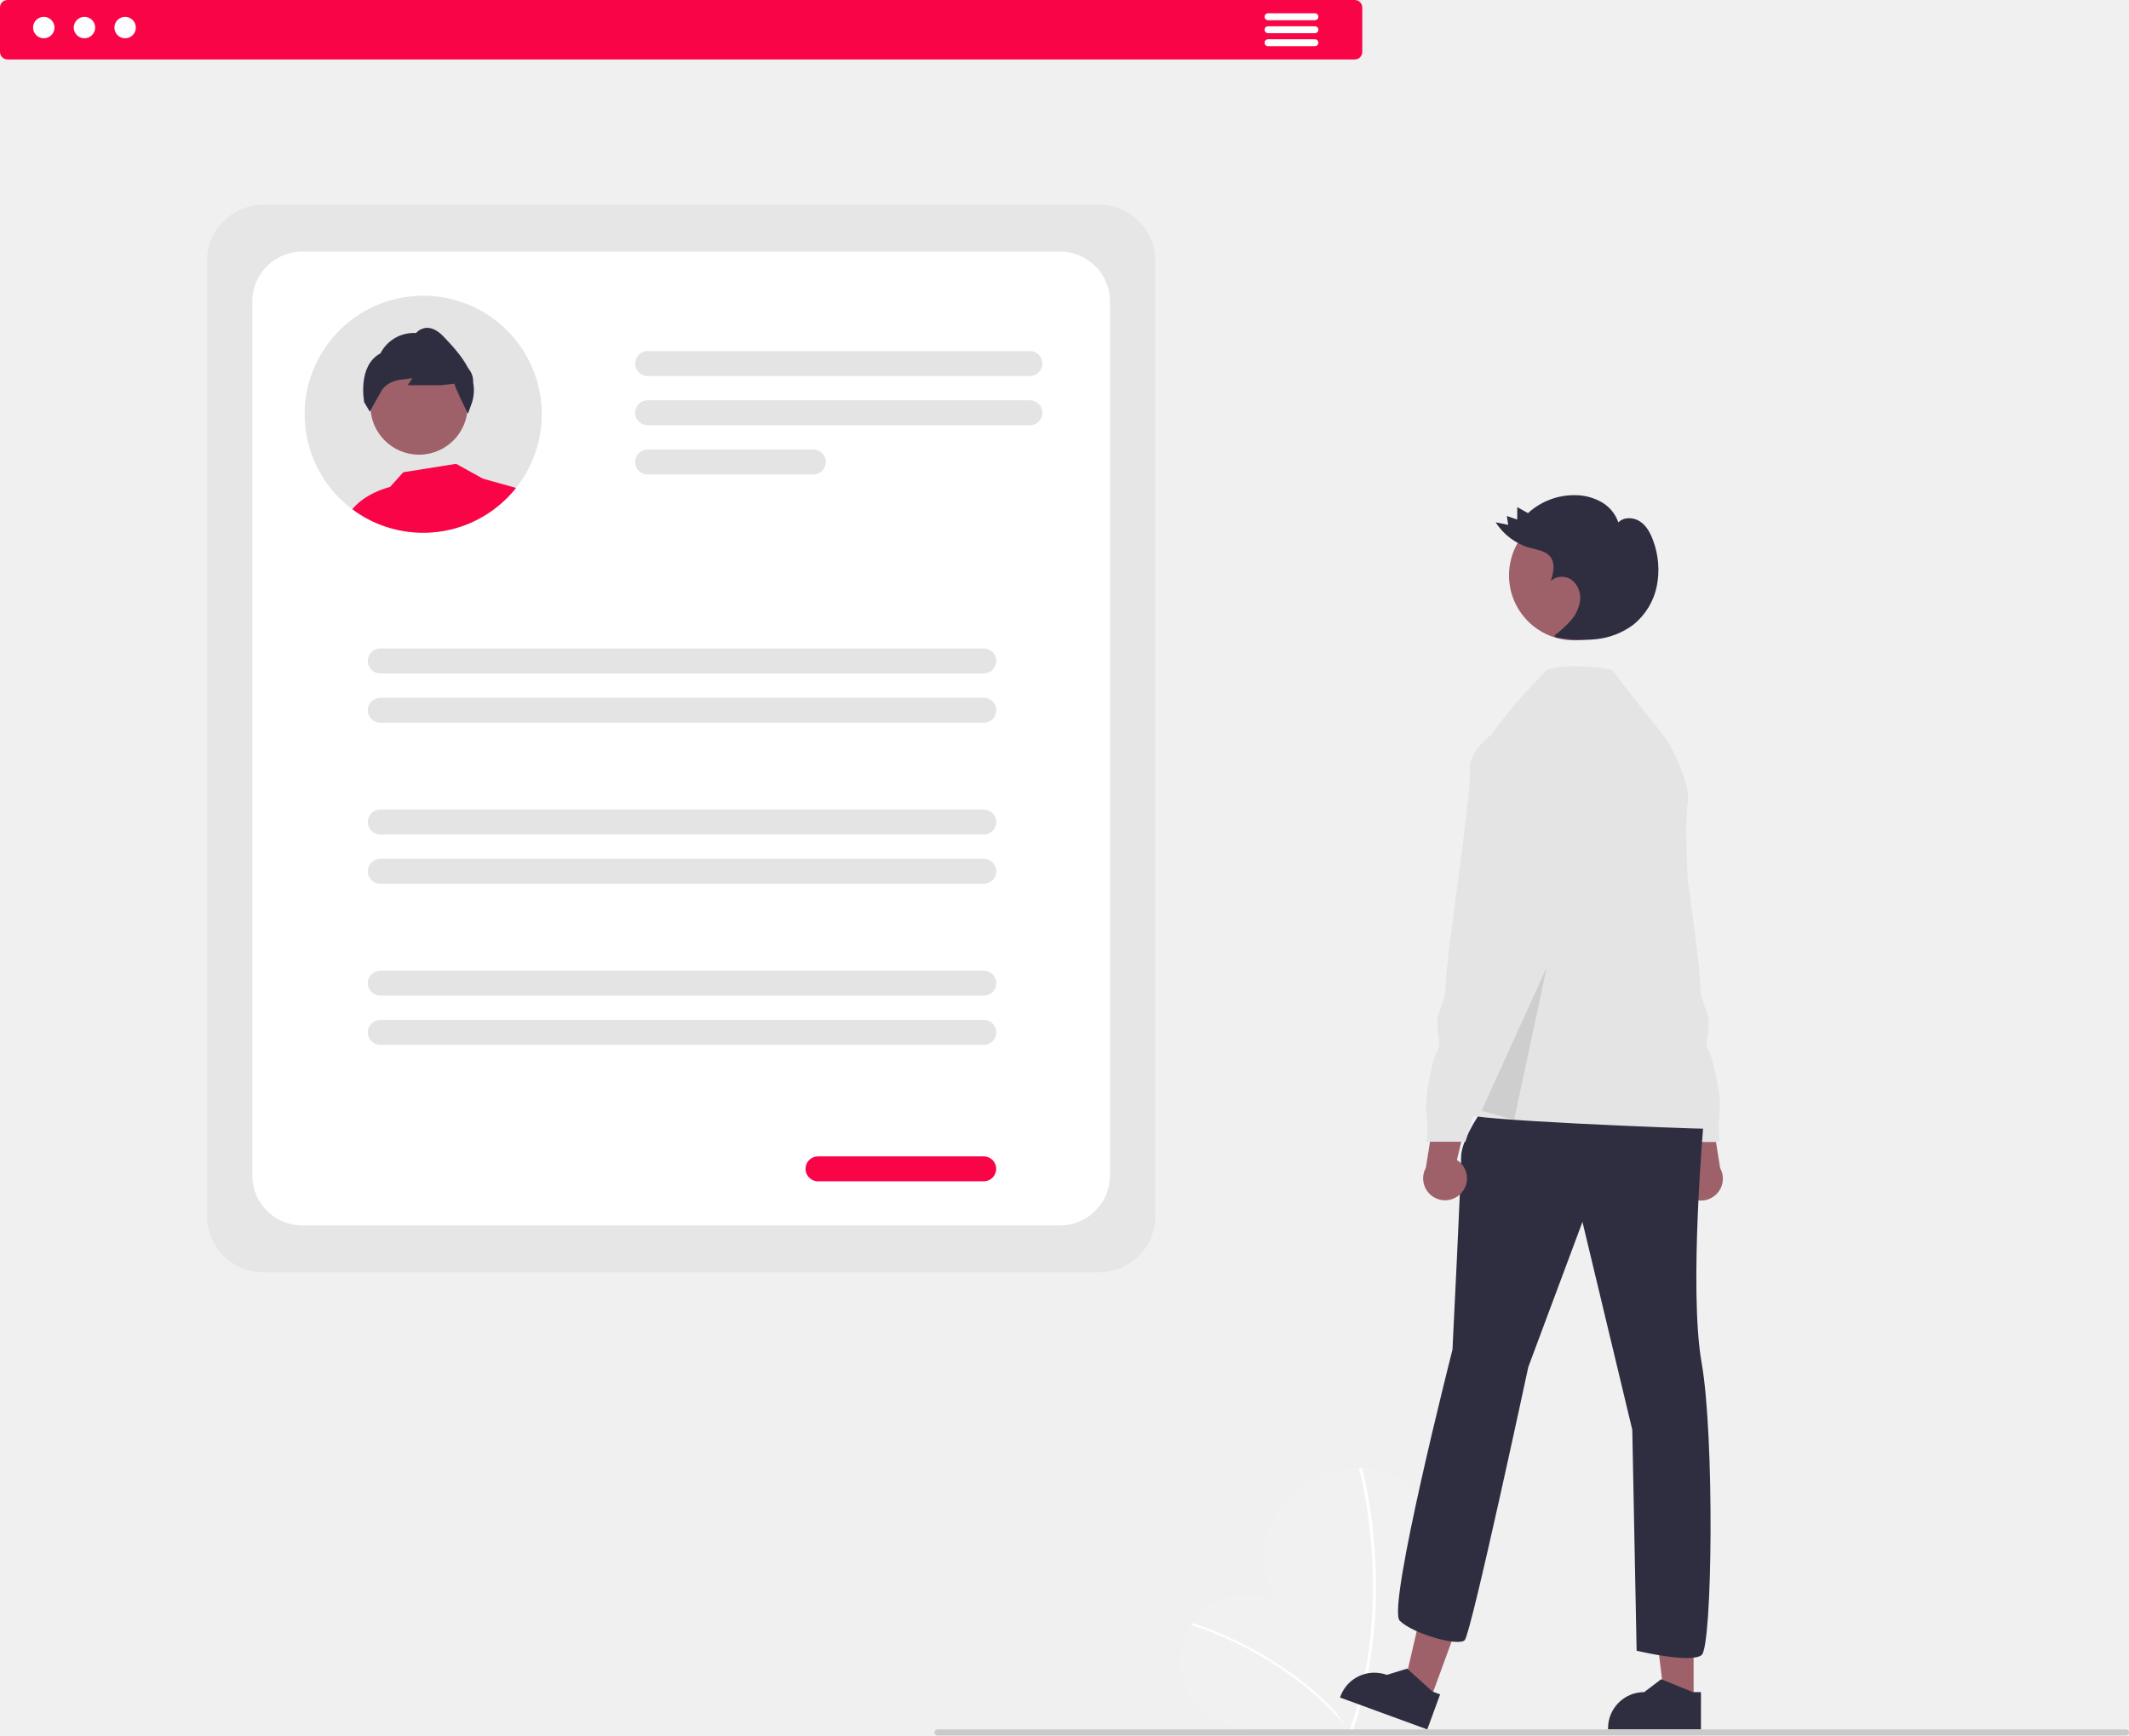
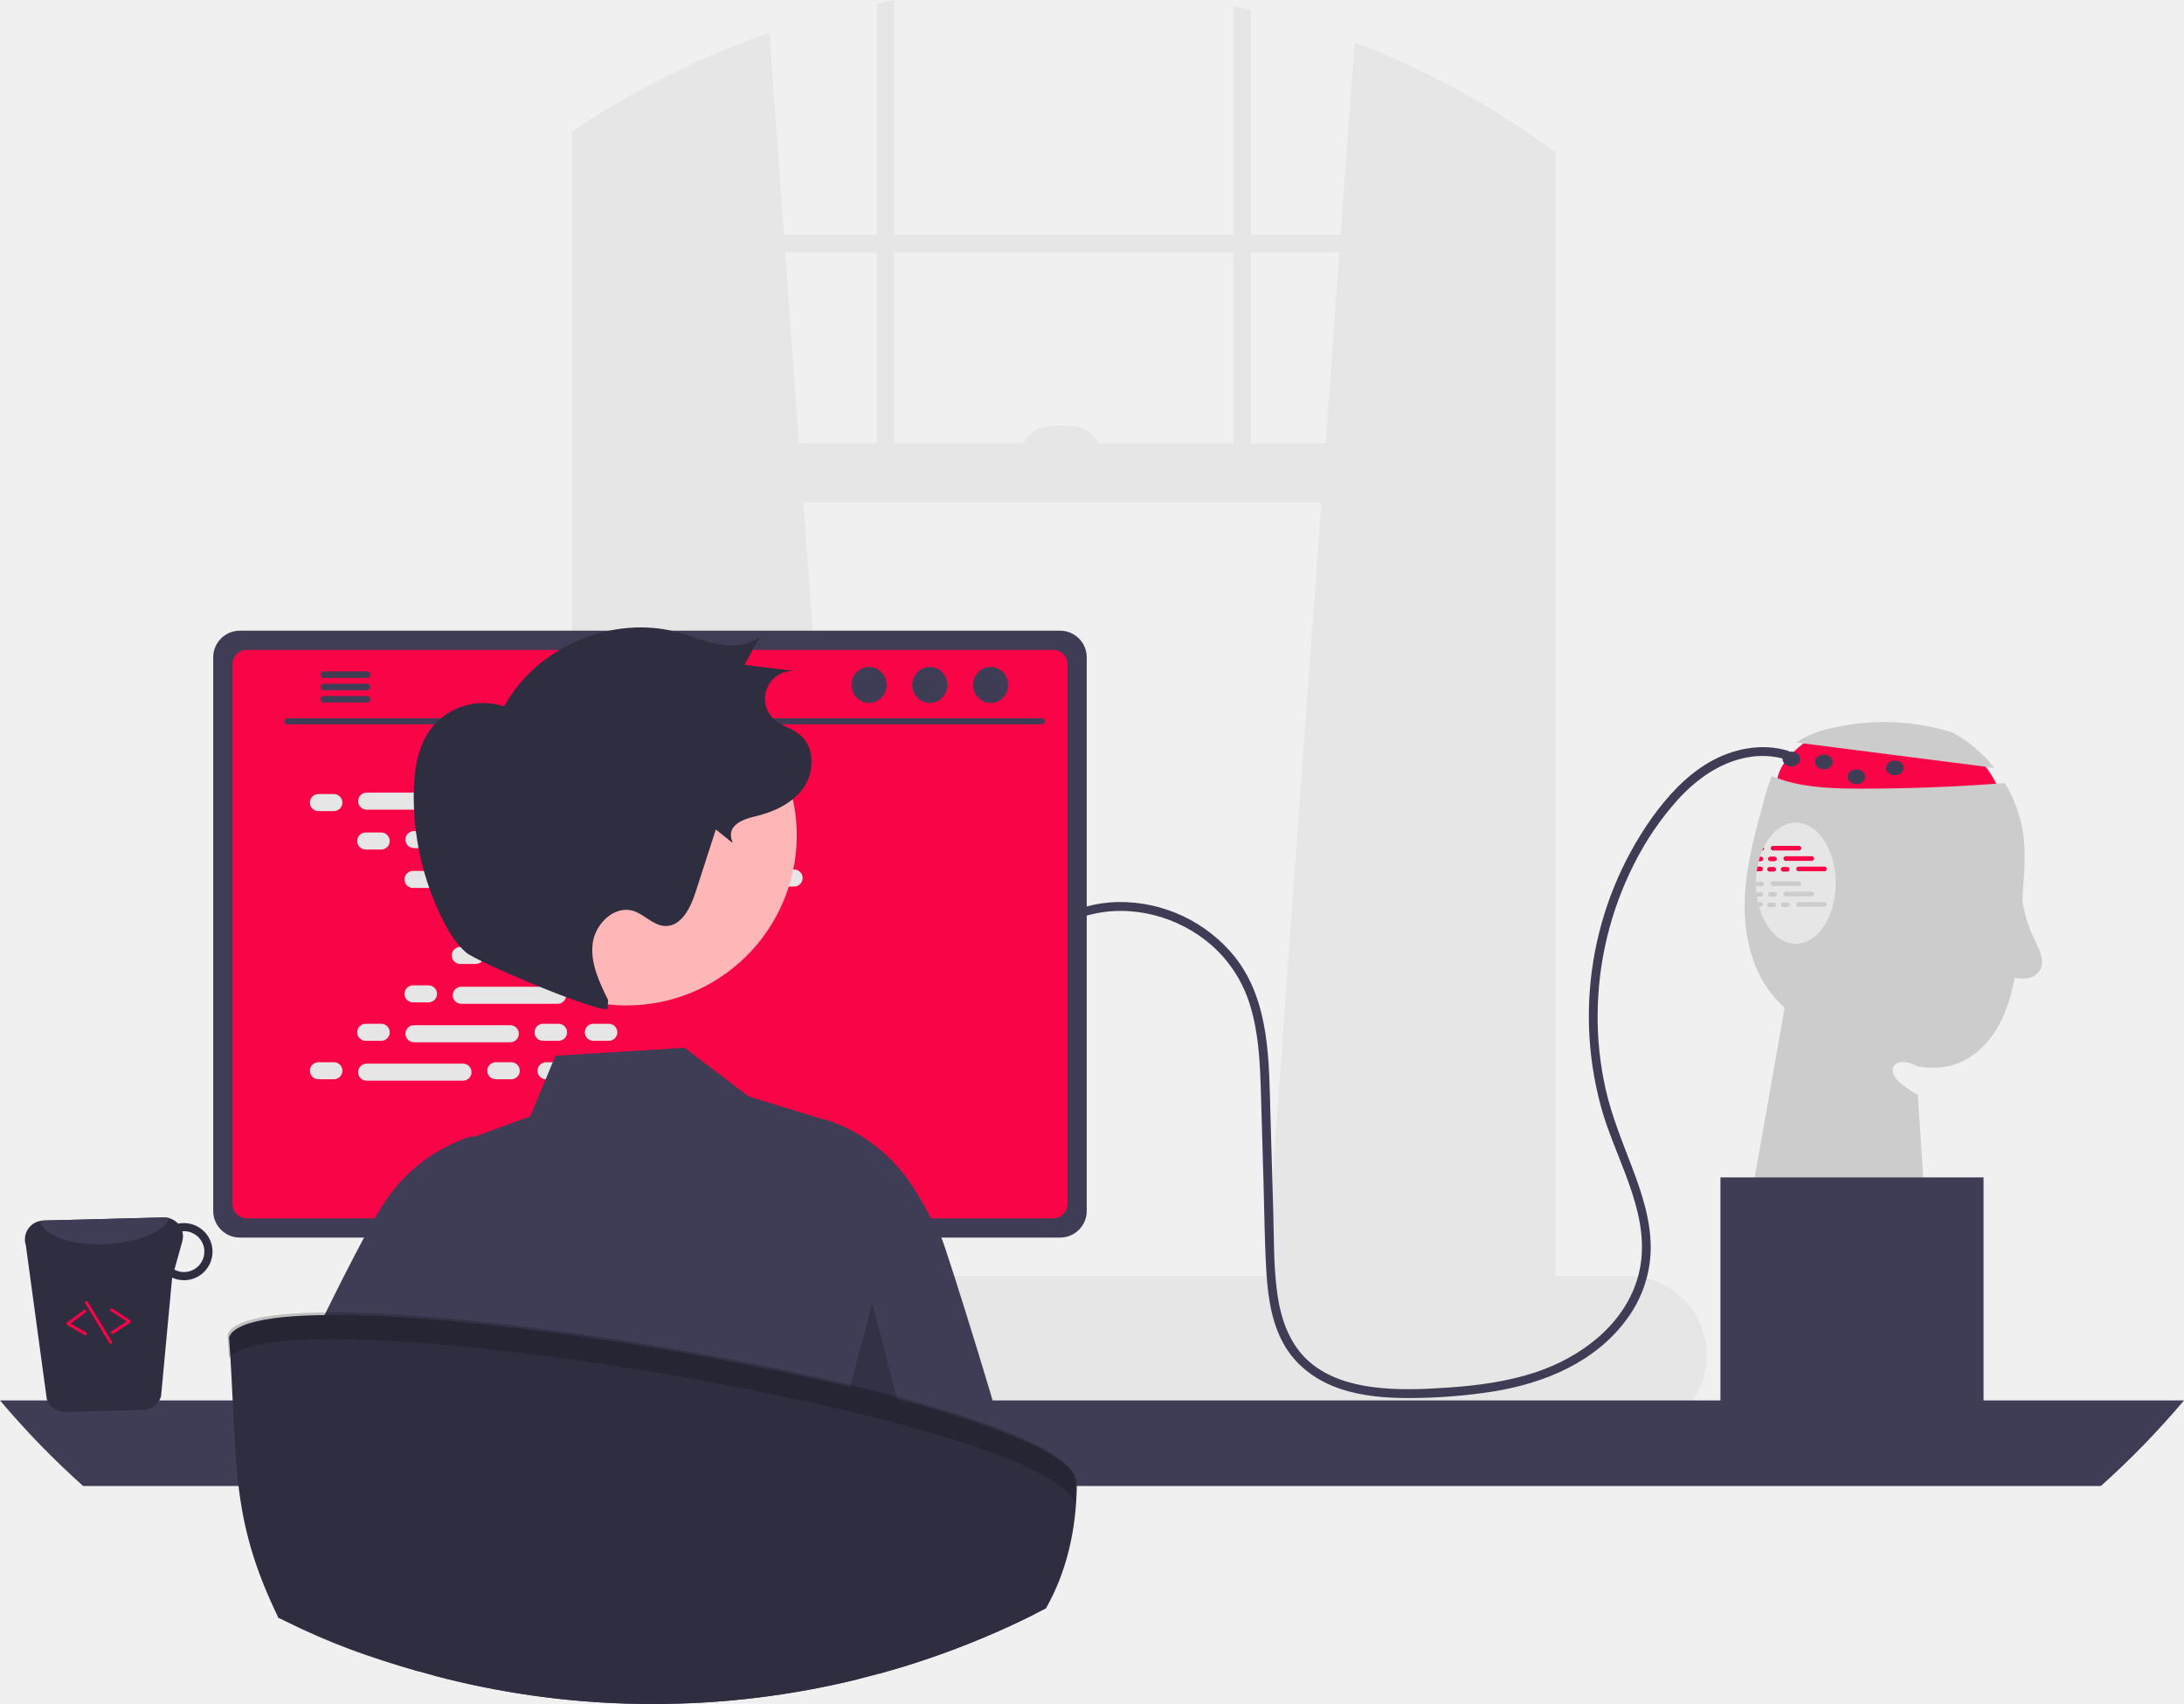
- <svg xmlns="http://www.w3.org/2000/svg" id="fff9c0fc-14c0-4959-ad4f-d8b449062c5b" data-name="Layer 1" width="837.163" height="682.584" viewBox="0 0 837.163 682.584">
-   <path d="M686.536,740.284c12.12,8.122,25.928,49.18,25.928,49.18s-43.226,2.818-55.341-5.3a26.413,26.413,0,1,1,29.413-43.88Z" transform="translate(-181.4185 -108.7078)" fill="#f1f1f1" />
-   <path d="M712.956,789.155l-.677.54C687.578,758.707,650.304,748.004,649.93,747.899l.233-.834C650.539,747.17,688.076,757.942,712.956,789.155Z" transform="translate(-181.4185 -108.7078)" fill="#fff" />
-   <path d="M751.352,723.904c-.773,20.177-39.129,66.254-39.129,66.254s-34.7-48.889-33.929-69.059a36.556,36.556,0,1,1,73.059,2.805Z" transform="translate(-181.4185 -108.7078)" fill="#f1f1f1" />
-   <path d="M712.944,790.513l-1.128-.406c18.583-51.602,4.136-103.294,3.988-103.81l1.152-.331C717.106,686.486,731.662,738.537,712.944,790.513Z" transform="translate(-181.4185 -108.7078)" fill="#fff" />
-   <path d="M613.625,609.097H284.888a22.115,22.115,0,0,1-22.09-22.09V211.326a22.115,22.115,0,0,1,22.09-22.09H613.625A22.115,22.115,0,0,1,635.715,211.326V587.007A22.115,22.115,0,0,1,613.625,609.097Z" transform="translate(-181.4185 -108.7078)" fill="#e6e6e6" />
-   <path d="M598.264,590.686H300.249a19.636,19.636,0,0,1-19.614-19.614v-343.812a19.636,19.636,0,0,1,19.614-19.614h298.015a19.636,19.636,0,0,1,19.614,19.614v343.812A19.636,19.636,0,0,1,598.264,590.686Z" transform="translate(-181.4185 -108.7078)" fill="#fff" />
-   <path d="M586.408,256.581H436.068a4.903,4.903,0,1,1,0-9.806H586.408a4.903,4.903,0,1,1,0,9.806Z" transform="translate(-181.4185 -108.7078)" fill="#e4e4e4" />
-   <path d="M586.408,275.955H436.068a4.903,4.903,0,0,1,0-9.807H586.408a4.903,4.903,0,0,1,0,9.807Z" transform="translate(-181.4185 -108.7078)" fill="#e4e4e4" />
-   <path d="M501.237,295.33h-65.169a4.903,4.903,0,0,1,0-9.807H501.237a4.903,4.903,0,1,1,0,9.807Z" transform="translate(-181.4185 -108.7078)" fill="#e4e4e4" />
-   <path d="M568.279,373.581H330.939a4.903,4.903,0,1,1,0-9.806H568.279a4.903,4.903,0,1,1,0,9.806Z" transform="translate(-181.4185 -108.7078)" fill="#e4e4e4" />
-   <path d="M568.279,392.955H330.939a4.903,4.903,0,1,1,0-9.807H568.279a4.903,4.903,0,0,1,0,9.807Z" transform="translate(-181.4185 -108.7078)" fill="#e4e4e4" />
-   <path d="M568.279,436.935H330.939a4.903,4.903,0,1,1,0-9.806H568.279a4.903,4.903,0,1,1,0,9.806Z" transform="translate(-181.4185 -108.7078)" fill="#e4e4e4" />
-   <path d="M568.279,456.309H330.939a4.903,4.903,0,1,1,0-9.807H568.279a4.903,4.903,0,1,1,0,9.807Z" transform="translate(-181.4185 -108.7078)" fill="#e4e4e4" />
-   <path d="M568.279,500.288H330.939a4.903,4.903,0,1,1,0-9.806H568.279a4.903,4.903,0,1,1,0,9.806Z" transform="translate(-181.4185 -108.7078)" fill="#e4e4e4" />
-   <path d="M568.279,519.663H330.939a4.903,4.903,0,0,1,0-9.807H568.279a4.903,4.903,0,1,1,0,9.807Z" transform="translate(-181.4185 -108.7078)" fill="#e4e4e4" />
-   <path d="M568.237,573.33h-65.169a4.903,4.903,0,0,1,0-9.807H568.237a4.903,4.903,0,0,1,0,9.807Z" transform="translate(-181.4185 -108.7078)" fill="#f90446" />
-   <path d="M394.452,271.626a46.449,46.449,0,0,1-10.11,28.99,45.77,45.77,0,0,1-7.2,7.26,46.436,46.436,0,0,1-25.48,10.22c-1.27.11-2.55.16-3.84.16a46.397,46.397,0,0,1-7.63-.63c-.89-.14-1.76-.31-2.63-.51a43.81,43.81,0,0,1-4.48-1.25,46.408,46.408,0,0,1-13.26-6.96c-1.07-.8-2.1-1.65-3.1-2.55a42.021,42.021,0,0,1-3.47-3.46c-.29-.32-.58-.65-.86-.98a46.617,46.617,0,1,1,82.06-30.29Z" transform="translate(-181.4185 -108.7078)" fill="#e4e4e4" />
-   <circle cx="164.78" cy="159.723" r="19.109" fill="#9e616a" />
-   <path d="M367.472,259.116a7.731,7.731,0,0,0-1.37-4.8l-.69-.98c-2.49-4.8-6.6-9.12-9.61-12.28-2.26-2.37-4.52-3.51-6.69-3.4a5.99,5.99,0,0,0-4.09,2.04,14.716,14.716,0,0,0-14,7.99c-9.15,4.83-6.42,19.09-6.39,19.24l2.21,3.71.25-.47c0-.01.03-.05.07-.13.43-.77,2.77-5.05,4.35-7.76a7.67,7.67,0,0,1,2.25-2.32,11.202,11.202,0,0,1,4.96-1.87l4.86-.63-1.84,2.76H354.981l5.09-.6c.51,2.09,4.55,10.2,5.04,11.18l.04.08.27.55,1.51-4.15A16.047,16.047,0,0,0,367.472,259.116Z" transform="translate(-181.4185 -108.7078)" fill="#2f2e41" />
-   <path d="M319.961,309.006c.82-1.08,5.07-6.12,14.85-8.79l5.18-5.77,20.77-3.31,10.57,5.84,13.01,3.64a45.759,45.759,0,0,1-7.2,7.26,46.437,46.437,0,0,1-25.48,10.22c-1.27.11-2.55.16-3.84.16a46.392,46.392,0,0,1-7.63-.63c-.89-.14-1.76-.31-2.63-.51a43.77,43.77,0,0,1-4.48-1.25,46.178,46.178,0,0,1-13.12-6.86c-.05-.03-.09-.07-.14-.1Z" transform="translate(-181.4185 -108.7078)" fill="#f90446" />
-   <path d="M714.127,132.096H184.386a2.97,2.97,0,0,1-2.967-2.967V111.675a2.97,2.97,0,0,1,2.967-2.967H714.127a2.97,2.97,0,0,1,2.967,2.967v17.454A2.97,2.97,0,0,1,714.127,132.096Z" transform="translate(-181.4185 -108.7078)" fill="#f90446" />
-   <circle id="a85e5c17-ea9f-4706-8082-8afb2e9db2dc" data-name="Ellipse 90" cx="17.22" cy="10.843" r="4.213" fill="#fff" />
-   <circle id="b621e56c-df3f-4a6b-a567-05f014ec6f14" data-name="Ellipse 91" cx="33.21" cy="10.843" r="4.213" fill="#fff" />
-   <circle id="f2c0e2e9-064c-4994-bbee-183d3c3fcd77" data-name="Ellipse 92" cx="49.201" cy="10.843" r="4.213" fill="#fff" />
-   <path d="M698.46,116.651H680.047a1.364,1.364,0,0,1,0-2.728h18.413a1.364,1.364,0,1,1,0,2.728Z" transform="translate(-181.4185 -108.7078)" fill="#fff" />
-   <path d="M698.46,121.766H680.047a1.364,1.364,0,0,1,0-2.728h18.413a1.364,1.364,0,1,1,0,2.728Z" transform="translate(-181.4185 -108.7078)" fill="#fff" />
-   <path d="M698.46,126.881H680.047a1.364,1.364,0,0,1,0-2.728h18.413a1.364,1.364,0,0,1,0,2.728Z" transform="translate(-181.4185 -108.7078)" fill="#fff" />
-   <path d="M843.895,578.08a8.566,8.566,0,0,1,1.708-13.024l-7.02-29.621,14.858,5.428,4.389,27.296a8.613,8.613,0,0,1-13.935,9.92Z" transform="translate(-181.4185 -108.7078)" fill="#9e616a" />
-   <path d="M808.164,453.952l5.963,15.334s-2.556,15.334,1.704,18.741,2.556,3.408,2.556,5.963a13.104,13.104,0,0,0,5.111,9.371c3.407,2.556,18.741,54.52,18.741,54.52h15.334a48.042,48.042,0,0,1,0-11.926c.852-5.963-2.556-21.297-4.259-23.852s0-5.963,0-11.074-3.407-7.667-3.407-16.186-10.222-74.965-9.371-82.632-8.519-14.482-8.519-14.482h-8.519Z" transform="translate(-181.4185 -108.7078)" fill="#e4e4e4" />
-   <polygon points="665.96 669.223 654.628 669.223 649.237 625.511 665.962 625.512 665.96 669.223" fill="#9e616a" />
-   <path d="M850.269,788.916l-36.541-.001v-.462A14.224,14.224,0,0,1,827.951,774.23h.001l6.675-5.064L847.08,774.231l3.19 0Z" transform="translate(-181.4185 -108.7078)" fill="#2f2e41" />
-   <polygon points="562.289 668.899 551.647 665.005 561.6 622.102 577.308 627.849 562.289 668.899" fill="#9e616a" />
-   <path d="M742.648,788.916l-34.317-12.555.159-.434a14.224,14.224,0,0,1,18.243-8.471l.001 0,8.008-2.463,9.956,9.035,2.996,1.096Z" transform="translate(-181.4185 -108.7078)" fill="#2f2e41" />
-   <path d="M822.411,573.53s-7.667,37.482,5.111,34.075,7.667-35.779,7.667-35.779Z" transform="translate(-181.4185 -108.7078)" fill="#a0616a" />
-   <path d="M766.188,542.437s-10.222,13.63-10.222,21.297-3.408,75.817-3.408,75.817S726.693,741.034,731.804,746.145s23.001,10.222,25.556,7.667,25.013-107.447,25.013-107.447L803.67,589.29l19.593,81.78,1.704,86.891s21.297,5.111,25.556,1.704,5.111-86.039,0-115.003.852-95.41.852-95.41Z" transform="translate(-181.4185 -108.7078)" fill="#2f2e41" />
-   <circle cx="618.932" cy="226.298" r="25.556" fill="#9e616a" />
-   <path d="M767.891,397.618s7.358-10.964,21.84-25.446c7.667-2.556,20.951-1.066,25.556,0,21.297,28.112,22.637,26.244,28.181,41.951,1.438,4.073,2.156,7.986,1.517,11.181-2.556,12.778,5.537,116.281,6.389,119.688s6.815,7.667.852,7.667-96.262-3.407-94.558-5.963S767.891,397.618,767.891,397.618Z" transform="translate(-181.4185 -108.7078)" fill="#e4e4e4" />
-   <polygon points="582.572 436.864 608.196 380.486 595.384 440.445 582.572 436.864" opacity="0.1" style="isolation:isolate" />
-   <path d="M792.619,358.682a43.489,43.489,0,0,0,6.575-6.034,14.594,14.594,0,0,0,3.562-8.045,8.861,8.861,0,0,0-3.379-7.855c-2.434-1.72-6.146-1.62-8.166.571.976-3.155,1.868-6.877-.109-9.523-1.799-2.408-5.156-2.817-8.055-3.611a23.342,23.342,0,0,1-13.494-10.052l4.923,1.019-.549-3.51,4.08,1.419.036-4.888,4.211,2.356a26.884,26.884,0,0,1,18.94-7.057,20.942,20.942,0,0,1,10.042,2.757,14.701,14.701,0,0,1,6.543,7.951c2.167-2.25,6.032-2.076,8.614-.318s4.099,4.7,5.14,7.645a32.996,32.996,0,0,1,1.388,17.653,26.279,26.279,0,0,1-9.026,15.084,29.305,29.305,0,0,1-14.7,5.848,54.857,54.857,0,0,1-15.95-.682" transform="translate(-181.4185 -108.7078)" fill="#2f2e41" />
-   <path d="M756.013,577.969a8.566,8.566,0,0,0-1.708-13.024l7.02-29.621-14.858,5.428-4.389,27.296a8.613,8.613,0,0,0,13.935,9.92Z" transform="translate(-181.4185 -108.7078)" fill="#9e616a" />
-   <path d="M776.41,397.618h-8.519s-9.371,6.815-8.519,14.482-9.371,74.113-9.371,82.632-3.407,11.074-3.407,16.186,1.704,8.519,0,11.074-5.111,17.889-4.259,23.852a48.042,48.042,0,0,1,0,11.926h15.334s15.334-51.964,18.741-54.52a13.104,13.104,0,0,0,5.111-9.371c0-2.556-1.704-2.556,2.556-5.963s1.704-18.741,1.704-18.741l5.963-15.334Z" transform="translate(-181.4185 -108.7078)" fill="#e4e4e4" />
-   <path d="M1017.391,791.292h-467.294a1.191,1.191,0,1,1,0-2.381h467.294a1.191,1.191,0,1,1,0,2.381Z" transform="translate(-181.4185 -108.7078)" fill="#cacaca" />
+ <svg xmlns="http://www.w3.org/2000/svg" data-name="Layer 1" width="738.82" height="576.27" viewBox="0 0 738.82 576.27">
+   <path d="M844.969,410.389s-17.37,9.661-12.37,20.661,76,2,76,2-5-15-14-18S844.969,410.389,844.969,410.389Z" transform="translate(-230.59 -161.865)" fill="#f90446" />
+   <path d="M838.197,412.965a33.803,33.803,0,0,1,11.446-4.733,77.516,77.516,0,0,1,41.177,1.284l-.245-.199a45.946,45.946,0,0,1,14.666,12.228Z" transform="translate(-230.59 -161.865)" fill="#ccc" />
+   <path d="M915.119,460.27q-.36,5.385-.72,10.76a172.674,172.674,0,0,1-2.45,22.38c-1.22,6.19-3.16,12.33-6.63,17.6-3.47,5.26-8.62,9.61-14.72,11.21a26.973,26.973,0,0,1-11.42.25c-7.13-4.05-11.96,1.13-4.84,6.4a55.187,55.187,0,0,0,5.03,3.31l3.23,49.87-60-13,11.71-66.34a39.59,39.59,0,0,1-4.9-5.35c-6.71-8.91-9.02-20.52-8.58-31.66.45-11.15,3.42-22.02,6.37-32.77a84.278,84.278,0,0,1,2.72-8.61c1.31.54,2.64,1.03,3.99,1.44,8.63,2.62,17.8,2.83,26.82,2.82q24.075-.015,48.09-1.88a46.142,46.142,0,0,1,6.53,19.94A92.569,92.569,0,0,1,915.119,460.27Z" transform="translate(-230.59 -161.865)" fill="#ccc" />
+   <path d="M658.5,595.645l92.37,8.2.99.09V209.795q-.495-.345-.99-.69a288.323,288.323,0,0,0-62.01-32.94l-4.72,65.1-.43,5.96-4.67,64.56L677.6,331.645l-18.93,261.7Z" transform="translate(-230.59 -161.865)" fill="#e6e6e6" />
+   <path d="M430.07,202.455c-.66.42-1.32.84-1.98,1.28v400.2l1.98-.18,91.37-8.11-.17-2.3L502.34,331.645l-1.44-19.86-4.67-64.56-.43-5.96-4.95-68.27A287.687,287.687,0,0,0,430.07,202.455Z" transform="translate(-230.59 -161.865)" fill="#e6e6e6" />
+   <path d="M428.09,203.735c-1.33.86-2.66,1.74-3.97,2.63v403.03c0,10.07,5.97,18.51,13.95,20.66a15.249,15.249,0,0,0,4,.53h296.8a15.118,15.118,0,0,0,3.99-.53,17.06,17.06,0,0,0,7.78-4.66,22.919,22.919,0,0,0,6.18-16V213.375c-1.64-1.21-3.29-2.41-4.96-3.58q-.495-.345-.99-.69v400.29a16.108,16.108,0,0,1-.46,3.85c-1.41,5.95-6.06,10.31-11.54,10.31H442.07c-6.62,0-12-6.35-12-14.16V202.455C429.41,202.875,428.75,203.295,428.09,203.735Z" transform="translate(-230.59 -161.865)" fill="#e6e6e6" />
+   <rect x="196.503" y="79.404" width="326.752" height="5.959" fill="#e6e6e6" />
+   <path d="M653.77,165.255c-1.98-.49-3.96-.95-5.96-1.38v161.81h5.96Z" transform="translate(-230.59 -161.865)" fill="#e6e6e6" />
+   <path d="M533.13,161.865c-1.99.37-3.98.75-5.96,1.16v162.66h5.96Z" transform="translate(-230.59 -161.865)" fill="#e6e6e6" />
+   <path d="M363.03,620.155a26.711,26.711,0,0,0,1.93,9.98,25.54,25.54,0,0,0,1.75,3.56,27.096,27.096,0,0,0,3.02,4.18,26.76,26.76,0,0,0,20.12,9.11H781.16a26.82,26.82,0,0,0,0-53.64H389.85A26.846,26.846,0,0,0,363.03,620.155Z" transform="translate(-230.59 -161.865)" fill="#e6e6e6" />
+   <rect x="427.093" y="311.784" width="324.766" height="19.863" transform="translate(948.3611 481.5662) rotate(-180)" fill="#e6e6e6" />
+   <path d="M575.571,305.825h27.809a0,0,0,0,1,0,0v0a10.925,10.925,0,0,1-10.925,10.925h-5.959a10.925,10.925,0,0,1-10.925-10.925v0A0,0,0,0,1,575.571,305.825Z" transform="translate(948.3611 460.7097) rotate(-180)" fill="#e6e6e6" />
+   <path d="M230.59,635.475a289.004,289.004,0,0,0,28.12,28.95H941.29a289.004,289.004,0,0,0,28.12-28.95Z" transform="translate(-230.59 -161.865)" fill="#3f3d56" />
+   <path d="M415.75,538.665v102.56H487.6V538.665a3.448,3.448,0,0,0-2.43-3.3,3.175,3.175,0,0,0-1.03-.16H419.22A3.463,3.463,0,0,0,415.75,538.665Zm28.04,35.24a7.67,7.67,0,0,1,15.34,0v11.9a7.67,7.67,0,0,1-15.34,0Z" transform="translate(-230.59 -161.865)" fill="#2f2e41" />
+   <path d="M415.53,637.945v9.89a1.946,1.946,0,0,0,1.93,1.94h68.43a1.94,1.94,0,0,0,1.93-1.94v-9.89Z" transform="translate(-230.59 -161.865)" fill="#3f3d56" />
+   <path d="M302.72,384.145v187.26a9.007,9.007,0,0,0,9,9h277.5a9.007,9.007,0,0,0,9-9V384.145a9.011,9.011,0,0,0-9-8.99H311.72A9.012,9.012,0,0,0,302.72,384.145Z" transform="translate(-230.59 -161.865)" fill="#3f3d56" />
+   <path d="M309.23,386.475v182.62a4.818,4.818,0,0,0,4.81,4.81H586.91a4.818,4.818,0,0,0,4.81-4.81V386.475a4.82,4.82,0,0,0-4.81-4.82H314.04A4.821,4.821,0,0,0,309.23,386.475Z" transform="translate(-230.59 -161.865)" fill="#f90446" />
+   <path d="M364.87,652.105a2.948,2.948,0,0,0,2.32,1.11H529.53a2.987,2.987,0,0,0,2.92-3.6l-2.52-11.97a2.993,2.993,0,0,0-1.86-2.17,2.895,2.895,0,0,0-1.06-.2H369.7a2.894,2.894,0,0,0-1.06.2,2.992,2.992,0,0,0-1.86,2.17l-2.52,11.97A2.985,2.985,0,0,0,364.87,652.105Z" transform="translate(-230.59 -161.865)" fill="#2f2e41" />
+   <rect x="520.857" y="637.431" width="5" height="3" rx="0.488" transform="translate(816.124 1115.997) rotate(-180)" fill="#3f3d56" />
+   <rect x="510.857" y="637.431" width="5" height="3" rx="0.488" transform="translate(796.124 1115.997) rotate(-180)" fill="#3f3d56" />
+   <rect x="500.857" y="637.431" width="5" height="3" rx="0.488" transform="translate(776.124 1115.997) rotate(-180)" fill="#3f3d56" />
+   <rect x="490.857" y="637.431" width="5" height="3" rx="0.488" transform="translate(756.124 1115.997) rotate(-180)" fill="#3f3d56" />
+   <rect x="480.857" y="637.431" width="5" height="3" rx="0.488" transform="translate(736.124 1115.997) rotate(-180)" fill="#3f3d56" />
+   <rect x="470.857" y="637.431" width="5" height="3" rx="0.488" transform="translate(716.124 1115.997) rotate(-180)" fill="#3f3d56" />
+   <rect x="460.857" y="637.431" width="5" height="3" rx="0.488" transform="translate(696.124 1115.997) rotate(-180)" fill="#3f3d56" />
+   <rect x="450.857" y="637.431" width="5" height="3" rx="0.488" transform="translate(676.124 1115.997) rotate(-180)" fill="#3f3d56" />
+   <rect x="440.857" y="637.431" width="5" height="3" rx="0.488" transform="translate(656.124 1115.997) rotate(-180)" fill="#3f3d56" />
+   <rect x="430.857" y="637.431" width="5" height="3" rx="0.488" transform="translate(636.124 1115.997) rotate(-180)" fill="#3f3d56" />
+   <rect x="420.857" y="637.431" width="5" height="3" rx="0.488" transform="translate(616.124 1115.997) rotate(-180)" fill="#3f3d56" />
+   <rect x="410.857" y="637.431" width="5" height="3" rx="0.488" transform="translate(596.124 1115.997) rotate(-180)" fill="#3f3d56" />
+   <rect x="400.857" y="637.431" width="5" height="3" rx="0.488" transform="translate(576.124 1115.997) rotate(-180)" fill="#3f3d56" />
+   <rect x="390.857" y="637.431" width="5" height="3" rx="0.488" transform="translate(556.124 1115.997) rotate(-180)" fill="#3f3d56" />
+   <rect x="380.857" y="637.431" width="5" height="3" rx="0.488" transform="translate(536.124 1115.997) rotate(-180)" fill="#3f3d56" />
+   <rect x="370.857" y="637.431" width="5" height="3" rx="0.488" transform="translate(516.124 1115.997) rotate(-180)" fill="#3f3d56" />
+   <rect x="520.975" y="642.431" width="5" height="3" rx="0.488" transform="translate(816.3603 1125.997) rotate(-180)" fill="#3f3d56" />
+   <rect x="510.975" y="642.431" width="5" height="3" rx="0.488" transform="translate(796.3603 1125.997) rotate(-180)" fill="#3f3d56" />
+   <rect x="500.975" y="642.431" width="5" height="3" rx="0.488" transform="translate(776.3603 1125.997) rotate(-180)" fill="#3f3d56" />
+   <rect x="490.975" y="642.431" width="5" height="3" rx="0.488" transform="translate(756.3603 1125.997) rotate(-180)" fill="#3f3d56" />
+   <rect x="480.975" y="642.431" width="5" height="3" rx="0.488" transform="translate(736.3603 1125.997) rotate(-180)" fill="#3f3d56" />
+   <rect x="470.975" y="642.431" width="5" height="3" rx="0.488" transform="translate(716.3603 1125.997) rotate(-180)" fill="#3f3d56" />
+   <rect x="460.975" y="642.431" width="5" height="3" rx="0.488" transform="translate(696.3603 1125.997) rotate(-180)" fill="#3f3d56" />
+   <rect x="450.975" y="642.431" width="5" height="3" rx="0.488" transform="translate(676.3603 1125.997) rotate(-180)" fill="#3f3d56" />
+   <rect x="440.975" y="642.431" width="5" height="3" rx="0.488" transform="translate(656.3603 1125.997) rotate(-180)" fill="#3f3d56" />
+   <rect x="430.975" y="642.431" width="5" height="3" rx="0.488" transform="translate(636.3603 1125.997) rotate(-180)" fill="#3f3d56" />
+   <rect x="420.975" y="642.431" width="5" height="3" rx="0.488" transform="translate(616.3603 1125.997) rotate(-180)" fill="#3f3d56" />
+   <rect x="410.975" y="642.431" width="5" height="3" rx="0.488" transform="translate(596.3603 1125.997) rotate(-180)" fill="#3f3d56" />
+   <rect x="400.975" y="642.431" width="5" height="3" rx="0.488" transform="translate(576.3603 1125.997) rotate(-180)" fill="#3f3d56" />
+   <rect x="390.975" y="642.431" width="5" height="3" rx="0.488" transform="translate(556.3603 1125.997) rotate(-180)" fill="#3f3d56" />
+   <rect x="380.975" y="642.431" width="5" height="3" rx="0.488" transform="translate(536.3603 1125.997) rotate(-180)" fill="#3f3d56" />
+   <rect x="370.975" y="642.431" width="5" height="3" rx="0.488" transform="translate(516.3603 1125.997) rotate(-180)" fill="#3f3d56" />
+   <rect x="437.975" y="648.431" width="40" height="3" rx="0.488" transform="translate(685.3603 1137.997) rotate(-180)" fill="#3f3d56" />
+   <path d="M327.752,406.812H583.075a1.016,1.016,0,0,0,0-2.031H327.752a1.016,1.016,0,0,0,0,2.031Z" transform="translate(-230.59 -161.865)" fill="#3f3d56" />
+   <ellipse cx="335.105" cy="231.649" rx="5.95" ry="6.083" fill="#3f3d56" />
+   <ellipse cx="314.549" cy="231.649" rx="5.95" ry="6.083" fill="#3f3d56" />
+   <ellipse cx="293.993" cy="231.649" rx="5.95" ry="6.083" fill="#3f3d56" />
+   <path d="M339.04,390.045a1.095,1.095,0,0,0,1.09,1.1h14.6a1.105,1.105,0,0,0,0-2.21h-14.6A1.103,1.103,0,0,0,339.04,390.045Z" transform="translate(-230.59 -161.865)" fill="#3f3d56" />
+   <path d="M339.04,394.195a1.095,1.095,0,0,0,1.09,1.1h14.6a1.105,1.105,0,0,0,0-2.21h-14.6A1.103,1.103,0,0,0,339.04,394.195Z" transform="translate(-230.59 -161.865)" fill="#3f3d56" />
+   <path d="M339.04,398.335a1.103,1.103,0,0,0,1.09,1.11h14.6a1.105,1.105,0,0,0,0-2.21h-14.6A1.095,1.095,0,0,0,339.04,398.335Z" transform="translate(-230.59 -161.865)" fill="#3f3d56" />
+   <rect x="104.836" y="268.543" width="11.006" height="5.76" rx="2.88" fill="#e6e6e6" />
+   <rect x="164.836" y="268.543" width="11.006" height="5.76" rx="2.88" fill="#e6e6e6" />
+   <rect x="181.836" y="268.543" width="11.006" height="5.76" rx="2.88" fill="#e6e6e6" />
+   <rect x="121.156" y="268.063" width="38.366" height="5.76" rx="2.88" fill="#e6e6e6" />
+   <rect x="201.156" y="268.063" width="38.366" height="5.76" rx="2.88" fill="#e6e6e6" />
+   <rect x="120.836" y="281.543" width="11.006" height="5.76" rx="2.88" fill="#e6e6e6" />
+   <rect x="180.836" y="281.543" width="11.006" height="5.76" rx="2.88" fill="#e6e6e6" />
+   <rect x="197.836" y="281.543" width="11.006" height="5.76" rx="2.88" fill="#e6e6e6" />
+   <rect x="137.156" y="281.063" width="38.366" height="5.76" rx="2.88" fill="#e6e6e6" />
+   <rect x="217.156" y="281.063" width="38.366" height="5.76" rx="2.88" fill="#e6e6e6" />
+   <rect x="136.836" y="294.543" width="11.006" height="5.76" rx="2.88" fill="#e6e6e6" />
+   <rect x="196.836" y="294.543" width="11.006" height="5.76" rx="2.88" fill="#e6e6e6" />
+   <rect x="213.836" y="294.543" width="11.006" height="5.76" rx="2.88" fill="#e6e6e6" />
+   <rect x="153.156" y="294.063" width="38.366" height="5.76" rx="2.88" fill="#e6e6e6" />
+   <rect x="233.156" y="294.063" width="38.366" height="5.76" rx="2.88" fill="#e6e6e6" />
+   <rect x="152.836" y="307.543" width="11.006" height="5.76" rx="2.88" fill="#e6e6e6" />
+   <rect x="212.836" y="307.543" width="11.006" height="5.76" rx="2.88" fill="#e6e6e6" />
+   <rect x="229.836" y="307.543" width="11.006" height="5.76" rx="2.88" fill="#e6e6e6" />
+   <rect x="169.156" y="307.063" width="38.366" height="5.76" rx="2.88" fill="#e6e6e6" />
+   <rect x="164.836" y="359.237" width="11.006" height="5.76" rx="2.88" fill="#e6e6e6" />
+   <rect x="181.836" y="359.237" width="11.006" height="5.76" rx="2.88" fill="#e6e6e6" />
+   <rect x="201.156" y="359.717" width="38.366" height="5.76" rx="2.88" fill="#e6e6e6" />
+   <rect x="104.836" y="359.237" width="11.006" height="5.76" rx="2.88" fill="#e6e6e6" />
+   <rect x="121.156" y="359.717" width="38.366" height="5.76" rx="2.88" fill="#e6e6e6" />
+   <rect x="120.836" y="346.237" width="11.006" height="5.76" rx="2.88" fill="#e6e6e6" />
+   <rect x="180.836" y="346.237" width="11.006" height="5.76" rx="2.88" fill="#e6e6e6" />
+   <rect x="197.836" y="346.237" width="11.006" height="5.76" rx="2.88" fill="#e6e6e6" />
+   <rect x="137.156" y="346.717" width="38.366" height="5.76" rx="2.88" fill="#e6e6e6" />
+   <rect x="136.836" y="333.237" width="11.006" height="5.76" rx="2.88" fill="#e6e6e6" />
+   <rect x="196.836" y="333.237" width="11.006" height="5.76" rx="2.88" fill="#e6e6e6" />
+   <rect x="213.836" y="333.237" width="11.006" height="5.76" rx="2.88" fill="#e6e6e6" />
+   <rect x="153.156" y="333.717" width="38.366" height="5.76" rx="2.88" fill="#e6e6e6" />
+   <rect x="152.836" y="320.237" width="11.006" height="5.76" rx="2.88" fill="#e6e6e6" />
+   <rect x="212.836" y="320.237" width="11.006" height="5.76" rx="2.88" fill="#e6e6e6" />
+   <rect x="229.836" y="320.237" width="11.006" height="5.76" rx="2.88" fill="#e6e6e6" />
+   <rect x="169.156" y="320.717" width="38.366" height="5.76" rx="2.88" fill="#e6e6e6" />
+   <path d="M324.69,708.905c.61.31,1.23.62,1.84.92,15.8,7.9,28.44,12.39,45.73,17.31,1.46-16.3,2.87-44.95,4.24-62.71.36-4.61.72-8.48,1.07-11.21a15.182,15.182,0,0,1,.88-4.25l-.06,4.25-.15,11.21-.87,64.11a288.588,288.588,0,0,0,65.84,9.49c1.16.03,2.3.05,3.4.07.39.01.77.02,1.15.02,1.25.01,2.49.02,3.74.02a289.271,289.271,0,0,0,69.54-8.43c-.49-16.13-.98-44.46-1.45-65.28-.1-4.07-.19-7.86-.29-11.21-.19-7.16-.39-12.32-.58-14.05a4.361,4.361,0,0,1,.39.97,97.154,97.154,0,0,1,1.89,13.08c.35,3.35.7,7.14,1.05,11.21,1.86,21.63,3.8,51.04,5.8,63.51a285.473,285.473,0,0,0,34.97-12.03q9-3.75,17.68-8.09c-1.1-7.2-2.25-15.27-3.43-23.64-.92-6.49-1.87-13.16-2.84-19.75-1.5-10.18-23.79-81.32-25.2-84.02-1.21-2.31-2.36-4.49-3.45-6.5-2.64-4.88-4.88-8.77-6.54-11.23a55.257,55.257,0,0,0-29.28-22.21l-.3-.08-.21.09-20.45-6.28-2.99-.92-2.01-.62-7.08-5.39-3.85-2.93-3.61-2.75-7.06-5.37-43.71,2.69-8.51,20.49-19.06,6.97-.33-.15-.29-.12-.3.08a55.306,55.306,0,0,0-29.28,22.21c-.94,1.41-2.08,3.27-3.37,5.52-1.1,1.91-2.3,4.09-3.6,6.5-1.85,3.43-3.87,7.3-6.01,11.49-.47.92-.95,1.86-1.43,2.81q-1.335,2.64-2.71,5.39c-2.13,4.25-4.33,8.69-6.53,13.2-1.91,3.91-3.84,11.95-5.74,22.18-1.57,8.5-3.13,18.52-4.64,28.95-1.98,13.52.13,29.71-1.66,42.15C324.92,707.365,324.8,708.135,324.69,708.905Z" transform="translate(-230.59 -161.865)" fill="#3f3d56" />
+   <polygon points="303.59 473.566 295.093 440.774 287.59 469.07 303.59 473.566" opacity="0.2" />
+   <path d="M308.07,614.065c3.04,41.88-.11,60.32,16.67,94.85a286.159,286.159,0,0,0,47.52,18.22q2.55.72,5.11,1.4a288.588,288.588,0,0,0,65.84,9.49c1.16.03,2.3.05,3.4.07.39.01.77.02,1.15.02,1.25.01,2.49.02,3.74.02a289.271,289.271,0,0,0,69.54-8.43q3.42-.84,6.81-1.77a285.473,285.473,0,0,0,34.97-12.03q9-3.75,17.68-8.09c1.31-.66,2.62-1.32,3.91-2,6.63-11.66,10.4-25.84,10.48-42.88C590.3,633.575,318.21,588.745,308.07,614.065Z" transform="translate(-230.59 -161.865)" fill="#2f2e41" />
+   <path d="M308.078,621.237c-.155-2.593-.329-5.271-.531-8.06,10.14-25.32,282.23,19.51,286.82,48.87-.013,2.692-.128,5.304-.321,7.855C582.93,640.924,324.441,598.316,308.078,621.237Z" transform="translate(-230.59 -161.865)" opacity="0.2" />
+   <path d="M246.419,635.051a6.416,6.416,0,0,0,6.183,4.331L279.094,638.7a6.328,6.328,0,0,0,5.981-4.657l3.749-40.087a9.794,9.794,0,0,0,4.238.871A9.661,9.661,0,0,0,292.577,575.51a8.184,8.184,0,0,0-1.736.181,6.548,6.548,0,0,0-4.874-2.103l-40.751,1.052a5.854,5.854,0,0,0-1.005.125,6.365,6.365,0,0,0-4.873,8.265Zm43.173-43.817,2.668-9.553a6.506,6.506,0,0,0,.02-3.375c.129-0.0.244-.062.373-.062a6.91,6.91,0,0,1,.324,13.817A6.505,6.505,0,0,1,289.593,591.234Z" transform="translate(-230.59 -161.865)" fill="#2f2e41" />
+   <path d="M244.211,574.765c.868,4.964,10.629,8.454,22.366,7.847,10.793-.497,19.617-4.287,21.234-8.779a6.025,6.025,0,0,0-1.844-.246l-40.751,1.052A5.854,5.854,0,0,0,244.211,574.765Z" transform="translate(-230.59 -161.865)" fill="#3f3d56" />
+   <path d="M268.728,613.023a.497.497,0,0,0,.151-.066l5.753-3.766a.499.499,0,0,0,0-.836l-5.98-3.917a.5.5,0,1,0-.548.836l5.341,3.498-5.114,3.348a.5.5,0,0,0,.396.903Z" transform="translate(-230.59 -161.865)" fill="#f90446" />
+   <path d="M259.641,613.442a.5.5,0,0,0,.126-.918l-5.303-3.04,5.126-3.807a.5.5,0,1,0-.596-.802l-5.739,4.263a.5.5,0,0,0,.049.835l5.965,3.42A.5.5,0,0,0,259.641,613.442Z" transform="translate(-230.59 -161.865)" fill="#f90446" />
+   <path d="M268.156,616.323a.482.482,0,0,0,.137-.058.5.5,0,0,0,.168-.687l-8.155-13.408a.5.5,0,0,0-.854.521l8.155,13.408A.5.5,0,0,0,268.156,616.323Z" transform="translate(-230.59 -161.865)" fill="#f90446" />
+   <rect x="582.009" y="398.186" width="89" height="78" fill="#3f3d56" />
+   <path d="M914.79,451.101a47.543,47.543,0,0,0,4.144,28.743c1.608,3.279,3.6,7.228,1.642,10.311a6.351,6.351,0,0,1-4.784,2.651,15.579,15.579,0,0,1-5.583-.723" transform="translate(-230.59 -161.865)" fill="#ccc" />
+   <ellipse cx="606.009" cy="256.686" rx="3" ry="2.5" fill="#3f3d56" />
+   <ellipse cx="617.009" cy="257.686" rx="3" ry="2.5" fill="#3f3d56" />
+   <ellipse cx="628.009" cy="262.686" rx="3" ry="2.5" fill="#3f3d56" />
+   <ellipse cx="641.009" cy="259.686" rx="3" ry="2.5" fill="#3f3d56" />
+   <path d="M598.524,471.434c14.57-4.045,30.799.29,42.058,10.22A43.888,43.888,0,0,1,653.461,501.802c2.875,9.259,3.35,19.025,3.651,28.65.333,10.642.622,21.285.932,31.927.296,10.147.33,20.342,1.007,30.472.568,8.501,1.929,17.325,6.478,24.698,4.218,6.835,10.881,11.451,18.412,13.995,7.633,2.579,15.861,3.179,23.868,3.126a184.222,184.222,0,0,0,27.828-2.203c17.487-2.801,34.76-9.947,45.44-24.689a40.91,40.91,0,0,0,7.923-23.028c.225-9.675-2.866-19.046-6.251-27.982-3.295-8.696-6.859-17.264-8.944-26.356a110.576,110.576,0,0,1-2.749-25.943,114.047,114.047,0,0,1,12.229-50.225,98.679,98.679,0,0,1,15.014-22.075c6.168-6.712,13.807-12.253,22.89-14.069a27.638,27.638,0,0,1,13.368.538c1.853.555,2.645-2.34.798-2.893-8.998-2.694-18.774-.646-26.751,4.031-7.844,4.598-14.043,11.496-19.304,18.809A116.169,116.169,0,0,0,772.868,538.54c5.339,17.489,16.95,35.694,11.962,54.621-4.366,16.567-19.492,27.825-35.117,32.911-9.479,3.085-19.418,4.391-29.331,5.066-8.377.571-16.869.934-25.223-.143-7.673-.989-15.565-3.334-21.514-8.485-6.521-5.645-9.501-13.758-10.798-22.083-1.468-9.42-1.252-19.133-1.529-28.638l-.945-32.443c-.534-18.324-.074-38.631-11.995-53.814a49.958,49.958,0,0,0-39.697-18.61,44.882,44.882,0,0,0-10.955,1.618,1.501,1.501,0,0,0,.798,2.893Z" transform="translate(-230.59 -161.865)" fill="#3f3d56" />
+   <path d="M385.556,452.455a57.571,57.571,0,0,0,114.037-15.91l-.114-.817a57.571,57.571,0,0,0-113.905,16.724Z" transform="translate(-230.59 -161.865)" fill="#ffb6b6" />
+   <path d="M436.308,500.059c-2.977-5.996-6.035-12.433-5.227-19.078s7.301-13.015,13.704-11.063c3.829,1.168,6.732,4.935,10.731,5.115,5.502.247,8.635-6.059,10.33-11.299l6.902-21.342c13.313,10.459-3.548-.506,12.944-4.335,6.47-1.502,13.002-4.41,16.781-9.872s3.729-13.913-1.495-18.016c-2.561-2.012-5.963-2.768-8.412-4.916a9.407,9.407,0,0,1,7.457-16.395l-17.566-2.136,5.2-9.48c-3.76,2.984-9.005,3.402-13.732,2.567s-9.183-2.765-13.809-4.047c-22.207-6.153-47.956,4.761-58.977,24.998a22.478,22.478,0,0,0-24.484,7.159c-4.681,5.982-5.932,13.947-6.089,21.541a93.368,93.368,0,0,0,9.662,43.219c2.07,4.172,4.516,8.264,8.033,11.315s43.271,19.955,47.859,19.158" transform="translate(-230.59 -161.865)" fill="#2f2e41" />
+   <path d="M851.599,460.55a29.657,29.657,0,0,1-.99,7.69v.01c-.01.05-.03.1-.04.15-2.02,7.43-6.84,12.65-12.47,12.65-5.6,0-10.4-5.18-12.45-12.55-.14-.51-.26-1.02-.37-1.55-.14-.59-.25-1.2-.34-1.83-.08-.5-.14-1.01-.19-1.53-.07-.72-.12-1.44-.13-2.19v-.01c-.02-.28-.02-.56-.02-.84v-.25l.01-.01a29.297,29.297,0,0,1,.25-3.79c.07-.53.15-1.04.25-1.55.12-.62.25-1.23.41-1.83.13-.53.28-1.04.44-1.55.22-.68.46-1.34.73-1.97.17-.41.35-.81.53-1.2,2.46-5.06,6.42-8.35,10.88-8.35,6.17,0,11.37,6.29,12.98,14.87.02.13.05.26.06.39v.01A29.58,29.58,0,0,1,851.599,460.55Z" transform="translate(-230.59 -161.865)" fill="#e6e6e6" />
+   <path d="M827.349,448.84a.796.796,0,0,1-.66.76c.17-.41.35-.81.53-1.2A.839.839,0,0,1,827.349,448.84Z" transform="translate(-230.59 -161.865)" fill="#f90446" />
+   <rect x="599.004" y="286.065" width="10.354" height="1.555" rx="0.777" fill="#f90446" />
+   <path d="M827.079,452.34a.781.781,0,0,1-.78.78h-.78c.13-.53.28-1.04.44-1.55h.34A.779.779,0,0,1,827.079,452.34Z" transform="translate(-230.59 -161.865)" fill="#f90446" />
+   <rect x="598.108" y="289.703" width="2.97" height="1.555" rx="0.777" fill="#f90446" />
+   <rect x="603.323" y="289.573" width="10.354" height="1.555" rx="0.777" fill="#f90446" />
+   <rect x="597.838" y="293.211" width="2.97" height="1.555" rx="0.777" fill="#f90446" />
+   <rect x="602.426" y="293.211" width="2.97" height="1.555" rx="0.777" fill="#f90446" />
+   <path d="M826.999,455.72a.781.781,0,0,1-.78.78h-1.36c.07-.53.15-1.04.25-1.55h1.11A.773.773,0,0,1,826.999,455.72Z" transform="translate(-230.59 -161.865)" fill="#f90446" />
+   <rect x="607.641" y="293.082" width="10.354" height="1.555" rx="0.777" fill="#f90446" />
+   <path d="M827.349,460.84a.773.773,0,0,1-.78.77h-1.41a.791.791,0,0,1-.54-.21v-.01c-.02-.28-.02-.56-.02-.84v-.25l.01-.01a.77.77,0,0,1,.55-.23h1.41A.781.781,0,0,1,827.349,460.84Z" transform="translate(-230.59 -161.865)" fill="#ccc" />
+   <rect x="599.004" y="298.065" width="10.354" height="1.555" rx="0.777" fill="#ccc" />
+   <path d="M827.079,464.34a.781.781,0,0,1-.78.78h-1.36c-.08-.5-.14-1.01-.19-1.53a.34.34,0,0,1,.14-.02h1.41A.779.779,0,0,1,827.079,464.34Z" transform="translate(-230.59 -161.865)" fill="#ccc" />
+   <rect x="598.108" y="301.703" width="2.97" height="1.555" rx="0.777" fill="#ccc" />
+   <rect x="603.323" y="301.573" width="10.354" height="1.555" rx="0.777" fill="#ccc" />
+   <rect x="597.838" y="305.211" width="2.97" height="1.555" rx="0.777" fill="#ccc" />
+   <rect x="602.426" y="305.211" width="2.97" height="1.555" rx="0.777" fill="#ccc" />
+   <path d="M826.999,467.72a.781.781,0,0,1-.78.78h-.57c-.14-.51-.26-1.02-.37-1.55h.94A.773.773,0,0,1,826.999,467.72Z" transform="translate(-230.59 -161.865)" fill="#ccc" />
+   <rect x="607.641" y="305.082" width="10.354" height="1.555" rx="0.777" fill="#ccc" />
</svg>
